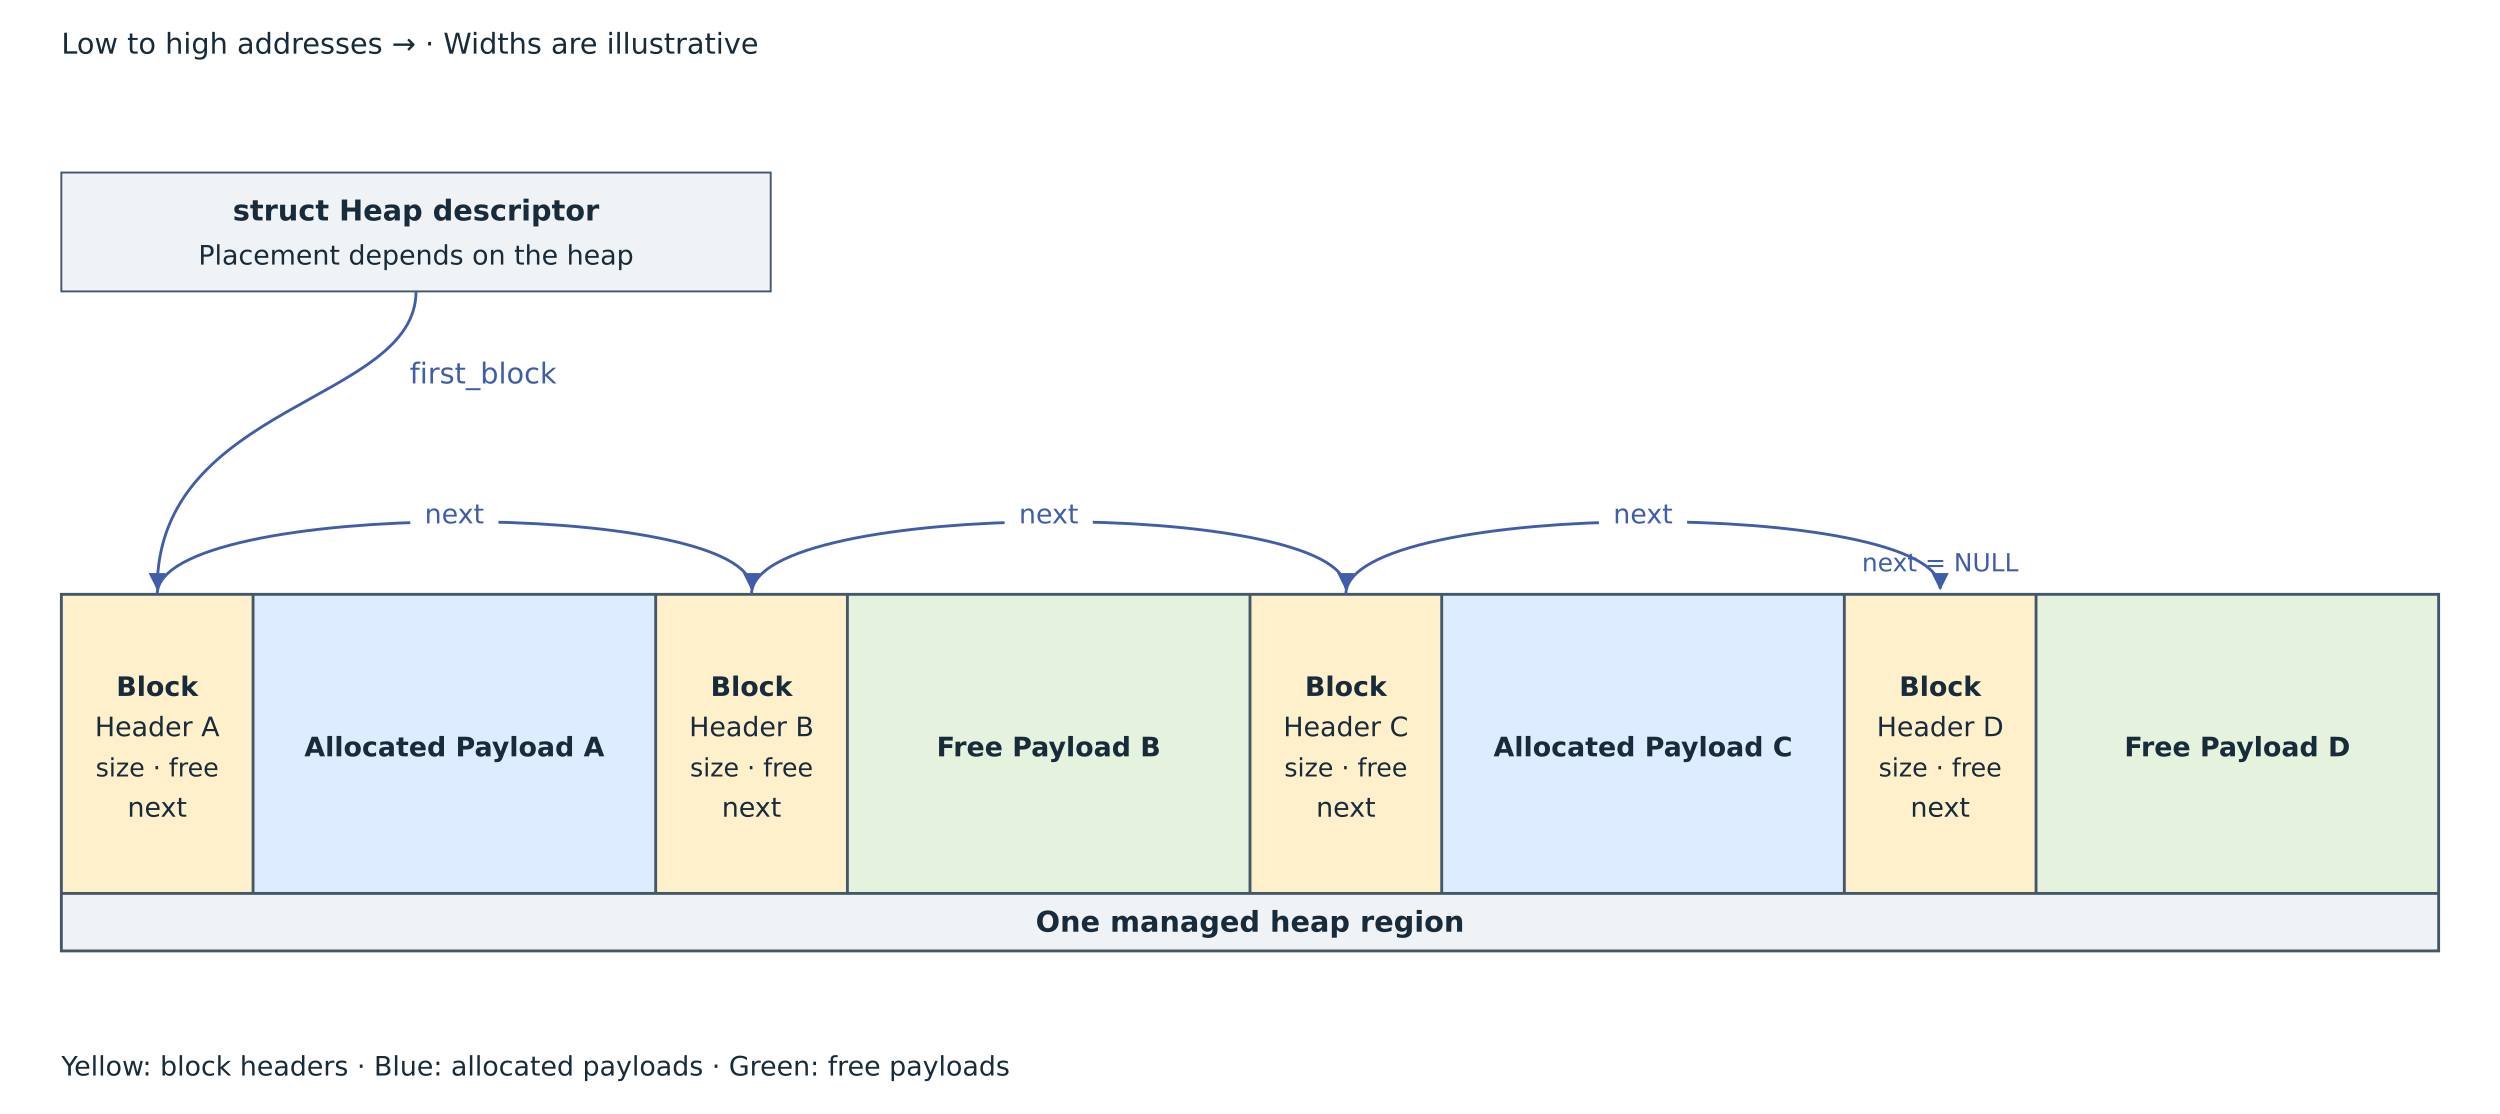
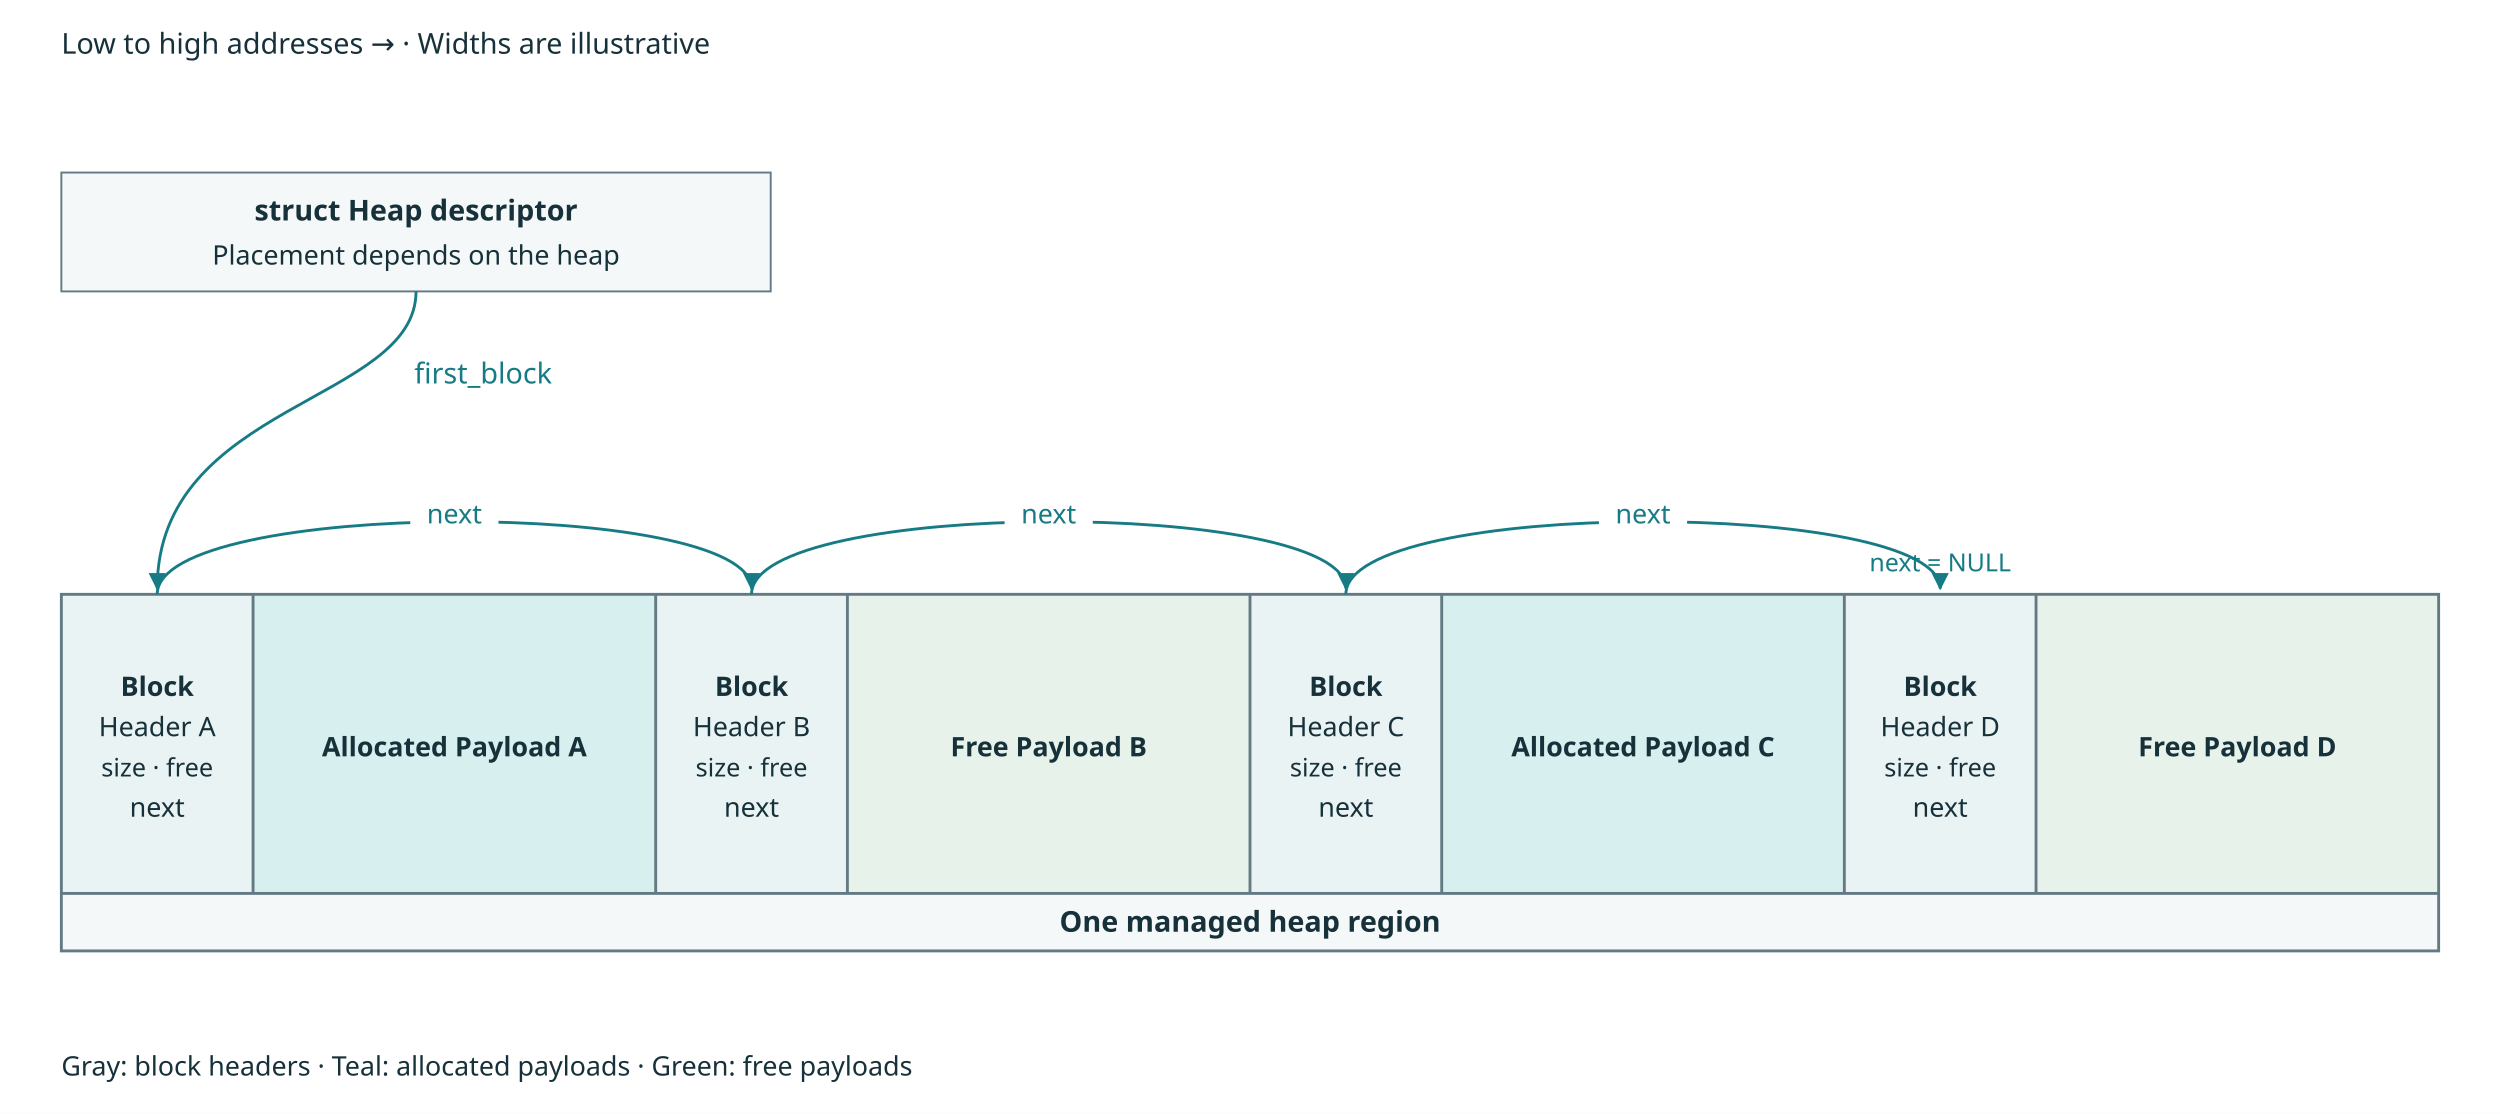
<svg xmlns="http://www.w3.org/2000/svg" width="1304" height="581" viewBox="0 0 1304 581" role="img" aria-labelledby="title desc">
  <defs>
    <marker id="405ea8" viewBox="0 0 10 10" refX="9" refY="5" markerWidth="6" markerHeight="6" orient="auto-start-reverse">
-       <path d="M 0 0 L 10 5 L 0 10 z" fill="#405ea8" />
+       <path d="M 0 0 L 10 5 L 0 10 z" fill="#167b84" />
    </marker>
    <marker id="785099" viewBox="0 0 10 10" refX="9" refY="5" markerWidth="6" markerHeight="6" orient="auto-start-reverse">
-       <path d="M 0 0 L 10 5 L 0 10 z" fill="#785099" />
+       <path d="M 0 0 L 10 5 L 0 10 z" fill="#167b84" />
    </marker>
    <marker id="26715b" viewBox="0 0 10 10" refX="9" refY="5" markerWidth="6" markerHeight="6" orient="auto-start-reverse">
-       <path d="M 0 0 L 10 5 L 0 10 z" fill="#26715b" />
+       <path d="M 0 0 L 10 5 L 0 10 z" fill="#25734f" />
    </marker>
  </defs>
  <rect width="1304" height="581" fill="white" />
-   <g font-family="DejaVu Sans, sans-serif">
-     <text x="32" y="28" text-anchor="start" font-size="15" font-weight="normal" fill="#172b3a">Low to high addresses →   ·   Widths are illustrative</text>
-     <rect x="32" y="310" width="100" height="156" fill="#fff0cc" stroke="none" stroke-width="1" />
+   <g font-family="Cantarell, sans-serif">
+     <text x="32" y="28" text-anchor="start" font-size="15" font-weight="normal" fill="#17313a">Low to high addresses →   ·   Widths are illustrative</text>
+     <rect x="32" y="310" width="100" height="156" fill="#eaf3f4" stroke="none" stroke-width="1" />
    <a href="../../common/heap.header#L5">
-       <text x="82.0" y="363.0" text-anchor="middle" font-size="14" font-weight="bold" fill="#172b3a">Block</text>
-       <text x="82.0" y="384.0" text-anchor="middle" font-size="14" font-weight="normal" fill="#172b3a">Header A</text>
-       <text x="82.0" y="405.0" text-anchor="middle" font-size="13.196" font-weight="normal" fill="#172b3a">size · free</text>
-       <text x="82.0" y="426.0" text-anchor="middle" font-size="14" font-weight="normal" fill="#172b3a">next</text>
+       <text x="82.0" y="363.0" text-anchor="middle" font-size="14" font-weight="bold" fill="#17313a">Block</text>
+       <text x="82.0" y="384.0" text-anchor="middle" font-size="14" font-weight="normal" fill="#17313a">Header A</text>
+       <text x="82.0" y="405.0" text-anchor="middle" font-size="13.196" font-weight="normal" fill="#17313a">size · free</text>
+       <text x="82.0" y="426.0" text-anchor="middle" font-size="14" font-weight="normal" fill="#17313a">next</text>
    </a>
-     <rect x="132" y="310" width="210" height="156" fill="#deecff" stroke="none" stroke-width="1" />
-     <text x="237.0" y="394.5" text-anchor="middle" font-size="14" font-weight="bold" fill="#172b3a">Allocated Payload A</text>
-     <rect x="342" y="310" width="100" height="156" fill="#fff0cc" stroke="none" stroke-width="1" />
+     <rect x="132" y="310" width="210" height="156" fill="#d8efef" stroke="none" stroke-width="1" />
+     <text x="237.0" y="394.5" text-anchor="middle" font-size="14" font-weight="bold" fill="#17313a">Allocated Payload A</text>
+     <rect x="342" y="310" width="100" height="156" fill="#eaf3f4" stroke="none" stroke-width="1" />
    <a href="../../common/heap.header#L5">
-       <text x="392.0" y="363.0" text-anchor="middle" font-size="14" font-weight="bold" fill="#172b3a">Block</text>
-       <text x="392.0" y="384.0" text-anchor="middle" font-size="14" font-weight="normal" fill="#172b3a">Header B</text>
-       <text x="392.0" y="405.0" text-anchor="middle" font-size="13.196" font-weight="normal" fill="#172b3a">size · free</text>
-       <text x="392.0" y="426.0" text-anchor="middle" font-size="14" font-weight="normal" fill="#172b3a">next</text>
+       <text x="392.0" y="363.0" text-anchor="middle" font-size="14" font-weight="bold" fill="#17313a">Block</text>
+       <text x="392.0" y="384.0" text-anchor="middle" font-size="14" font-weight="normal" fill="#17313a">Header B</text>
+       <text x="392.0" y="405.0" text-anchor="middle" font-size="13.196" font-weight="normal" fill="#17313a">size · free</text>
+       <text x="392.0" y="426.0" text-anchor="middle" font-size="14" font-weight="normal" fill="#17313a">next</text>
    </a>
-     <rect x="442" y="310" width="210" height="156" fill="#e5f3de" stroke="none" stroke-width="1" />
-     <text x="547.0" y="394.5" text-anchor="middle" font-size="14" font-weight="bold" fill="#172b3a">Free Payload B</text>
-     <rect x="652" y="310" width="100" height="156" fill="#fff0cc" stroke="none" stroke-width="1" />
+     <rect x="442" y="310" width="210" height="156" fill="#e7f3ea" stroke="none" stroke-width="1" />
+     <text x="547.0" y="394.5" text-anchor="middle" font-size="14" font-weight="bold" fill="#17313a">Free Payload B</text>
+     <rect x="652" y="310" width="100" height="156" fill="#eaf3f4" stroke="none" stroke-width="1" />
    <a href="../../common/heap.header#L5">
-       <text x="702.0" y="363.0" text-anchor="middle" font-size="14" font-weight="bold" fill="#172b3a">Block</text>
-       <text x="702.0" y="384.0" text-anchor="middle" font-size="14" font-weight="normal" fill="#172b3a">Header C</text>
-       <text x="702.0" y="405.0" text-anchor="middle" font-size="13.196" font-weight="normal" fill="#172b3a">size · free</text>
-       <text x="702.0" y="426.0" text-anchor="middle" font-size="14" font-weight="normal" fill="#172b3a">next</text>
+       <text x="702.0" y="363.0" text-anchor="middle" font-size="14" font-weight="bold" fill="#17313a">Block</text>
+       <text x="702.0" y="384.0" text-anchor="middle" font-size="14" font-weight="normal" fill="#17313a">Header C</text>
+       <text x="702.0" y="405.0" text-anchor="middle" font-size="13.196" font-weight="normal" fill="#17313a">size · free</text>
+       <text x="702.0" y="426.0" text-anchor="middle" font-size="14" font-weight="normal" fill="#17313a">next</text>
    </a>
-     <rect x="752" y="310" width="210" height="156" fill="#deecff" stroke="none" stroke-width="1" />
-     <text x="857.0" y="394.5" text-anchor="middle" font-size="14" font-weight="bold" fill="#172b3a">Allocated Payload C</text>
-     <rect x="962" y="310" width="100" height="156" fill="#fff0cc" stroke="none" stroke-width="1" />
+     <rect x="752" y="310" width="210" height="156" fill="#d8efef" stroke="none" stroke-width="1" />
+     <text x="857.0" y="394.5" text-anchor="middle" font-size="14" font-weight="bold" fill="#17313a">Allocated Payload C</text>
+     <rect x="962" y="310" width="100" height="156" fill="#eaf3f4" stroke="none" stroke-width="1" />
    <a href="../../common/heap.header#L5">
-       <text x="1012.0" y="363.0" text-anchor="middle" font-size="14" font-weight="bold" fill="#172b3a">Block</text>
-       <text x="1012.0" y="384.0" text-anchor="middle" font-size="14" font-weight="normal" fill="#172b3a">Header D</text>
-       <text x="1012.0" y="405.0" text-anchor="middle" font-size="13.196" font-weight="normal" fill="#172b3a">size · free</text>
-       <text x="1012.0" y="426.0" text-anchor="middle" font-size="14" font-weight="normal" fill="#172b3a">next</text>
+       <text x="1012.0" y="363.0" text-anchor="middle" font-size="14" font-weight="bold" fill="#17313a">Block</text>
+       <text x="1012.0" y="384.0" text-anchor="middle" font-size="14" font-weight="normal" fill="#17313a">Header D</text>
+       <text x="1012.0" y="405.0" text-anchor="middle" font-size="13.196" font-weight="normal" fill="#17313a">size · free</text>
+       <text x="1012.0" y="426.0" text-anchor="middle" font-size="14" font-weight="normal" fill="#17313a">next</text>
    </a>
-     <rect x="1062" y="310" width="210" height="156" fill="#e5f3de" stroke="none" stroke-width="1" />
-     <text x="1167.0" y="394.5" text-anchor="middle" font-size="14" font-weight="bold" fill="#172b3a">Free Payload D</text>
-     <rect x="32" y="466" width="1240" height="30" fill="#f0f3f6" stroke="none" stroke-width="1" />
-     <text x="652.0" y="486" text-anchor="middle" font-size="15" font-weight="bold" fill="#172b3a">One managed heap region</text>
-     <path d="M 32 466 H 1272" fill="none" stroke="#43576a" stroke-width="1.5" />
-     <path d="M 132 310 v 156" fill="none" stroke="#43576a" stroke-width="1.5" />
-     <path d="M 342 310 v 156" fill="none" stroke="#43576a" stroke-width="1.5" />
-     <path d="M 442 310 v 156" fill="none" stroke="#43576a" stroke-width="1.5" />
-     <path d="M 652 310 v 156" fill="none" stroke="#43576a" stroke-width="1.5" />
-     <path d="M 752 310 v 156" fill="none" stroke="#43576a" stroke-width="1.5" />
-     <path d="M 962 310 v 156" fill="none" stroke="#43576a" stroke-width="1.5" />
-     <path d="M 1062 310 v 156" fill="none" stroke="#43576a" stroke-width="1.5" />
-     <rect x="32" y="310" width="1240" height="186" fill="none" stroke="#43576a" stroke-width="1.5" />
-     <rect x="32" y="90" width="370" height="62" fill="#f0f3f6" stroke="#43576a" stroke-width="1" />
-     <text x="217" y="115" text-anchor="middle" font-size="15" font-weight="bold" fill="#172b3a">struct Heap descriptor</text>
-     <text x="217" y="138" text-anchor="middle" font-size="14" font-weight="normal" fill="#172b3a">Placement depends on the heap</text>
-     <path d="M 217 152 C 217 210, 82.0 210, 82.0 307" fill="none" stroke="#405ea8" stroke-width="1.5" marker-end="url(#405ea8)" />
-     <text x="252" y="200" text-anchor="middle" font-size="15" font-weight="normal" fill="#405ea8">first_block</text>
-     <path d="M 82.0 310 C 82.0 260, 392.0 260, 392.0 307" fill="none" stroke="#405ea8" stroke-width="1.5" marker-end="url(#405ea8)" />
+     <rect x="1062" y="310" width="210" height="156" fill="#e7f3ea" stroke="none" stroke-width="1" />
+     <text x="1167.0" y="394.5" text-anchor="middle" font-size="14" font-weight="bold" fill="#17313a">Free Payload D</text>
+     <rect x="32" y="466" width="1240" height="30" fill="#f4f8f8" stroke="none" stroke-width="1" />
+     <text x="652.0" y="486" text-anchor="middle" font-size="15" font-weight="bold" fill="#17313a">One managed heap region</text>
+     <path d="M 32 466 H 1272" fill="none" stroke="#637983" stroke-width="1.5" />
+     <path d="M 132 310 v 156" fill="none" stroke="#637983" stroke-width="1.5" />
+     <path d="M 342 310 v 156" fill="none" stroke="#637983" stroke-width="1.5" />
+     <path d="M 442 310 v 156" fill="none" stroke="#637983" stroke-width="1.5" />
+     <path d="M 652 310 v 156" fill="none" stroke="#637983" stroke-width="1.5" />
+     <path d="M 752 310 v 156" fill="none" stroke="#637983" stroke-width="1.5" />
+     <path d="M 962 310 v 156" fill="none" stroke="#637983" stroke-width="1.5" />
+     <path d="M 1062 310 v 156" fill="none" stroke="#637983" stroke-width="1.5" />
+     <rect x="32" y="310" width="1240" height="186" fill="none" stroke="#637983" stroke-width="1.5" />
+     <rect x="32" y="90" width="370" height="62" fill="#f4f8f8" stroke="#637983" stroke-width="1" />
+     <text x="217" y="115" text-anchor="middle" font-size="15" font-weight="bold" fill="#17313a">struct Heap descriptor</text>
+     <text x="217" y="138" text-anchor="middle" font-size="14" font-weight="normal" fill="#17313a">Placement depends on the heap</text>
+     <path d="M 217 152 C 217 210, 82.0 210, 82.0 307" fill="none" stroke="#167b84" stroke-width="1.5" marker-end="url(#405ea8)" />
+     <text x="252" y="200" text-anchor="middle" font-size="15" font-weight="normal" fill="#167b84">first_block</text>
+     <path d="M 82.0 310 C 82.0 260, 392.0 260, 392.0 307" fill="none" stroke="#167b84" stroke-width="1.5" marker-end="url(#405ea8)" />
    <rect x="214.0" y="258" width="46" height="18" fill="white" stroke="none" stroke-width="1" />
-     <text x="237.0" y="273" text-anchor="middle" font-size="14" font-weight="normal" fill="#405ea8">next</text>
-     <path d="M 392.0 310 C 392.0 260, 702.0 260, 702.0 307" fill="none" stroke="#405ea8" stroke-width="1.5" marker-end="url(#405ea8)" />
+     <text x="237.0" y="273" text-anchor="middle" font-size="14" font-weight="normal" fill="#167b84">next</text>
+     <path d="M 392.0 310 C 392.0 260, 702.0 260, 702.0 307" fill="none" stroke="#167b84" stroke-width="1.5" marker-end="url(#405ea8)" />
    <rect x="524.0" y="258" width="46" height="18" fill="white" stroke="none" stroke-width="1" />
-     <text x="547.0" y="273" text-anchor="middle" font-size="14" font-weight="normal" fill="#405ea8">next</text>
-     <path d="M 702.0 310 C 702.0 260, 1012.0 260, 1012.0 307" fill="none" stroke="#405ea8" stroke-width="1.5" marker-end="url(#405ea8)" />
+     <text x="547.0" y="273" text-anchor="middle" font-size="14" font-weight="normal" fill="#167b84">next</text>
+     <path d="M 702.0 310 C 702.0 260, 1012.0 260, 1012.0 307" fill="none" stroke="#167b84" stroke-width="1.5" marker-end="url(#405ea8)" />
    <rect x="834.0" y="258" width="46" height="18" fill="white" stroke="none" stroke-width="1" />
-     <text x="857.0" y="273" text-anchor="middle" font-size="14" font-weight="normal" fill="#405ea8">next</text>
-     <text x="1012.0" y="298" text-anchor="middle" font-size="13" font-weight="normal" fill="#405ea8">next = NULL</text>
-     <text x="32" y="561" text-anchor="start" font-size="14" font-weight="normal" fill="#172b3a">Yellow: block headers   ·   Blue: allocated payloads   ·   Green: free payloads</text>
+     <text x="857.0" y="273" text-anchor="middle" font-size="14" font-weight="normal" fill="#167b84">next</text>
+     <text x="1012.0" y="298" text-anchor="middle" font-size="13" font-weight="normal" fill="#167b84">next = NULL</text>
+     <text x="32" y="561" text-anchor="start" font-size="14" font-weight="normal" fill="#17313a">Gray: block headers   ·   Teal: allocated payloads   ·   Green: free payloads</text>
  </g>
</svg>
